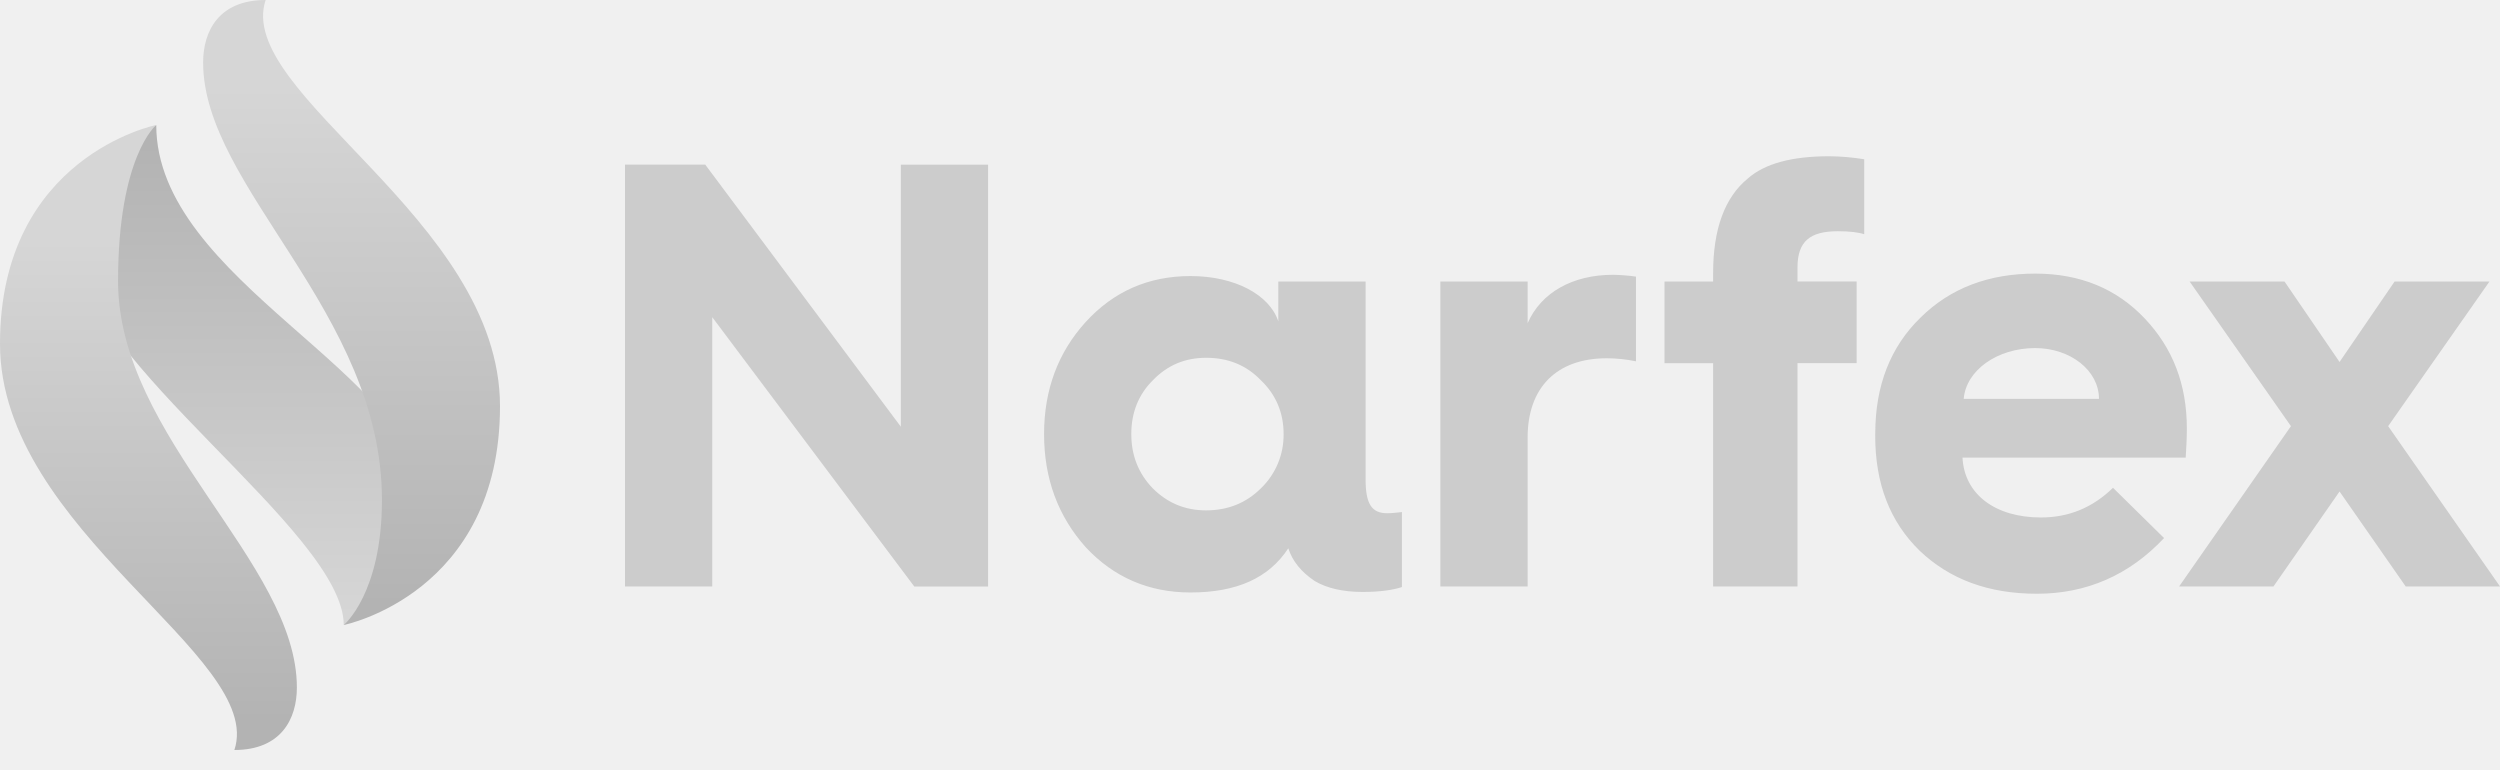
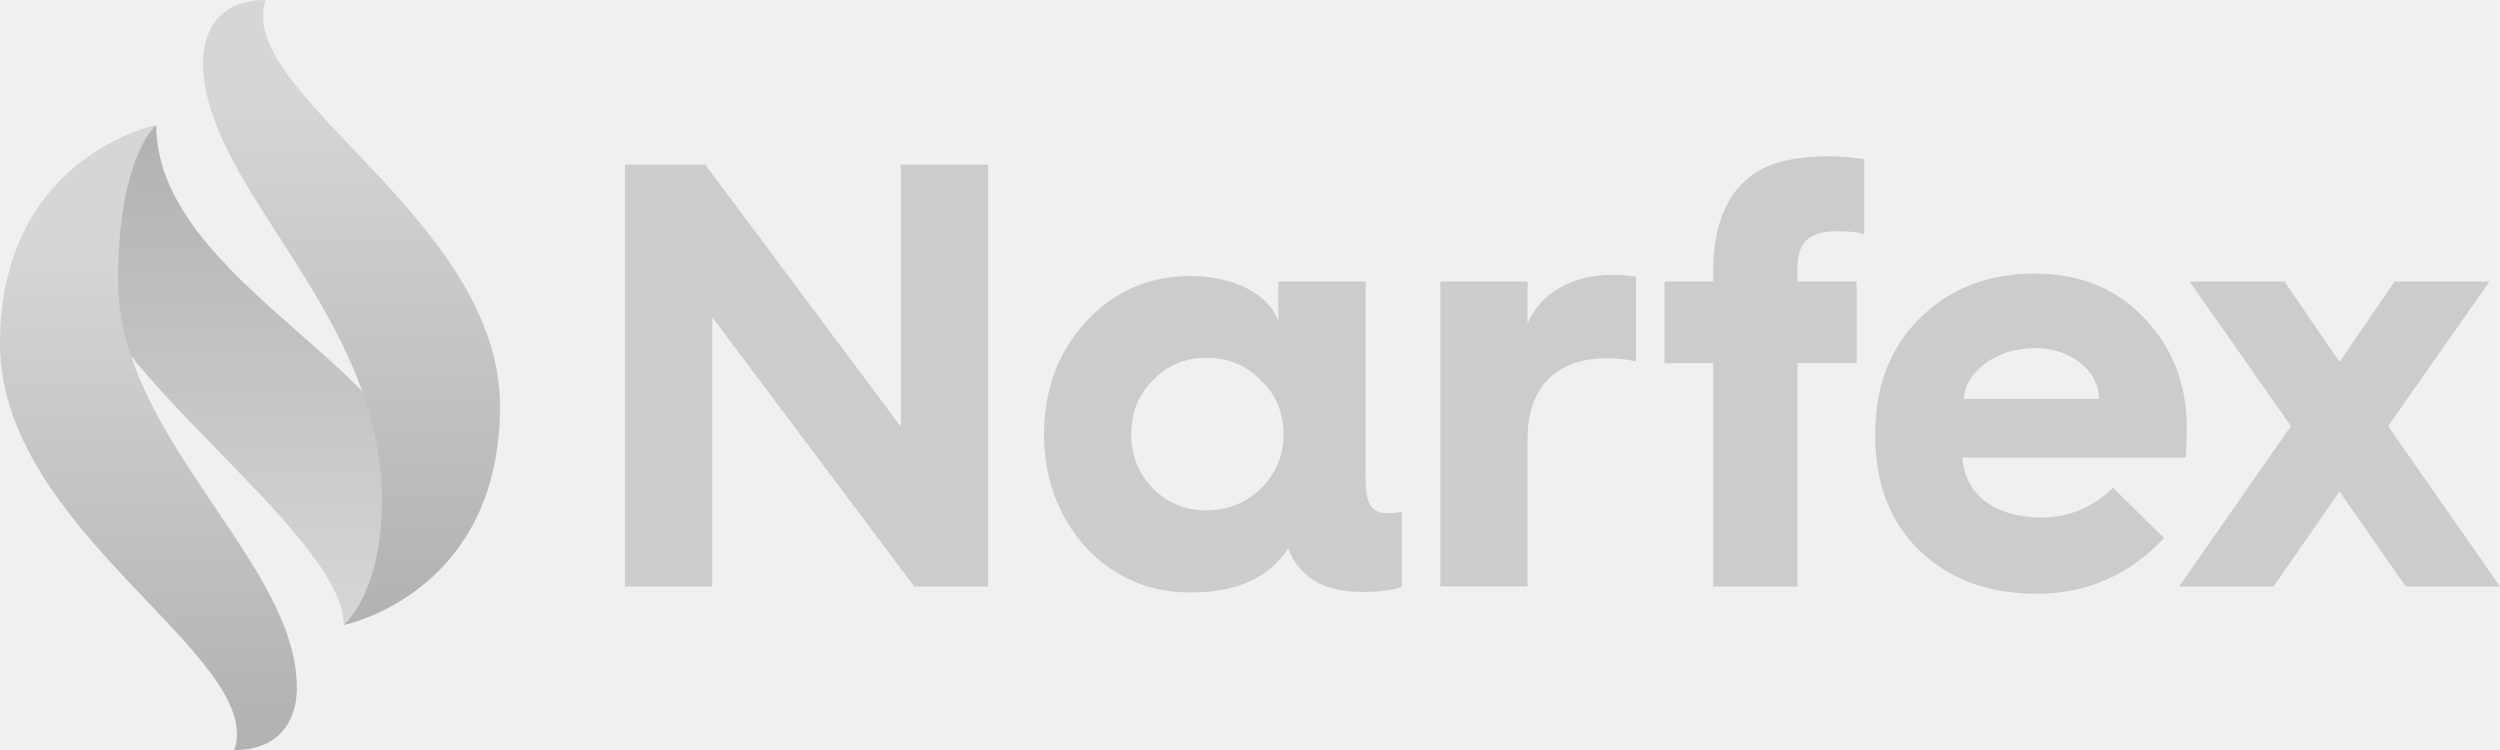
- <svg xmlns="http://www.w3.org/2000/svg" width="104" height="32" fill="none">
+ <svg xmlns="http://www.w3.org/2000/svg" viewBox="0 0 130 39" fill="none">
  <g clip-path="url(#clip0)">
-     <path d="M14.3 26c0-3.9-11.05-11.05-11.05-15.6 0-3.25 3.25-5.2 3.25-5.2 0 6.5 11.05 10.4 11.05 15.6 0 3.9-3.25 5.2-3.25 5.2z" fill="url(#paint0_linear)" />
-     <path d="M9.75 31.2C11.05 27.3 0 22.1 0 14.3c0-7.8 6.5-9.1 6.5-9.1s-1.589 1.292-1.589 6.5c0 6.5 7.439 11.7 7.439 16.9 0 1.3-.65 2.6-2.6 2.6z" fill="url(#paint1_linear)" />
-     <path d="M11.05 0c-1.3 3.9 9.75 9.1 9.75 16.9 0 7.8-6.5 9.1-6.5 9.1s1.589-1.3 1.589-5.2c0-7.8-7.439-13-7.439-18.2 0-1.3.65-2.6 2.6-2.6z" fill="url(#paint2_linear)" />
-     <path d="M26 24.398V6.848h3.338l8.137 10.903v-10.9h3.63V24.4h-3.07L29.63 13.195v11.203H26zM45.163 13.397c1.17-1.284 2.63-1.913 4.361-1.913 1.851 0 3.289.78 3.654 1.885v-1.658h3.631v8.23c0 1.008.243 1.41.901 1.41.17 0 .39-.025.61-.049v3.12c-.39.127-.927.203-1.634.203-.803 0-1.486-.151-1.997-.456-.56-.377-.926-.83-1.096-1.36-.805 1.236-2.145 1.838-4.069 1.838-1.73 0-3.191-.628-4.36-1.885-1.146-1.284-1.731-2.845-1.731-4.708 0-1.838.585-3.398 1.73-4.657zm7.285 6.923a3.08 3.08 0 00.95-2.266c0-.882-.317-1.636-.95-2.24-.61-.63-1.365-.93-2.269-.93-.877 0-1.608.303-2.217.932-.609.604-.9 1.359-.9 2.24 0 .882.291 1.638.9 2.266.61.605 1.34.91 2.217.91.904-.003 1.66-.308 2.269-.912zM59.919 24.398V11.711h3.63v1.735c.56-1.283 1.877-2.015 3.557-2.015.318.006.635.031.95.076v3.524a6.059 6.059 0 00-1.217-.127c-2.072 0-3.29 1.21-3.29 3.298v6.194l-3.63.002zM71.266 24.398v-9.29h-2.022v-3.397h2.022v-.353c0-1.837.487-3.147 1.438-3.928.706-.628 1.85-.93 3.387-.93.49.004.978.046 1.46.125v3.12c-.218-.076-.584-.126-1.095-.126-1.17 0-1.68.428-1.68 1.51v.58h2.46v3.398h-2.46v9.291h-3.51zM78.011 18.029c0-1.988.633-3.6 1.876-4.81 1.242-1.235 2.851-1.837 4.776-1.837 1.876 0 3.386.63 4.555 1.863 1.169 1.234 1.755 2.743 1.755 4.58 0 .429-.025.833-.048 1.21H81.64c.073 1.51 1.34 2.492 3.265 2.492 1.145 0 2.145-.403 2.996-1.235l2.124 2.091c-1.44 1.537-3.22 2.317-5.29 2.317-2.022 0-3.63-.604-4.874-1.787-1.243-1.209-1.852-2.795-1.852-4.784l.002-.1zm9.307-1.436c0-1.183-1.194-2.113-2.655-2.113-1.584 0-2.875.93-2.973 2.113h5.628z" fill="#CCC" />
-     <path d="M90.65 24.398l4.653-6.67-4.215-6.017h3.948l2.289 3.347 2.29-3.347h3.947l-4.215 6.017 4.654 6.67h-3.923l-2.753-3.952-2.75 3.952H90.65z" fill="#CCC" />
+     <path d="M17.875 32.5c0-4.875-13.813-13.813-13.813-19.5 0-4.063 4.063-6.5 4.063-6.5 0 8.125 13.813 13 13.813 19.5 0 4.875-4.063 6.5-4.063 6.5z" fill="url(#paint0_linear)" />
+     <path d="M12.188 39C13.812 34.125 0 27.625 0 17.875S8.125 6.5 8.125 6.5s-1.986 1.615-1.986 8.125c0 8.125 9.298 14.625 9.298 21.125 0 1.625-.812 3.25-3.25 3.25z" fill="url(#paint1_linear)" />
+     <path d="M13.813 0C12.187 4.875 26 11.375 26 21.125S17.875 32.5 17.875 32.5s1.986-1.625 1.986-6.5c0-9.75-9.299-16.25-9.299-22.75 0-1.625.813-3.25 3.25-3.25z" fill="url(#paint2_linear)" />
+     <path d="M32.5 30.498V8.56h4.172l10.172 13.63V8.563h4.538V30.5h-3.839L37.037 16.494v14.004H32.5zM56.454 16.746c1.462-1.605 3.288-2.39 5.451-2.39 2.314 0 4.111.974 4.568 2.356v-2.073h4.538v10.288c0 1.26.304 1.762 1.127 1.762.212 0 .487-.03.76-.061v3.9c-.487.159-1.157.253-2.04.253-1.004 0-1.858-.189-2.497-.569-.7-.471-1.157-1.038-1.37-1.7-1.006 1.544-2.681 2.297-5.086 2.297-2.163 0-3.99-.786-5.451-2.356-1.432-1.606-2.163-3.556-2.163-5.886 0-2.297.731-4.248 2.163-5.82zM65.56 25.4a3.85 3.85 0 001.187-2.833c0-1.102-.396-2.045-1.187-2.8-.763-.787-1.706-1.16-2.836-1.16-1.096 0-2.01.376-2.771 1.163-.762.755-1.127 1.699-1.127 2.8 0 1.102.365 2.047 1.127 2.833.76.756 1.675 1.137 2.771 1.137 1.13-.004 2.075-.384 2.836-1.14zM74.898 30.498v-15.86h4.538v2.17c.701-1.604 2.346-2.519 4.446-2.519.398.007.795.039 1.188.095v4.405a7.577 7.577 0 00-1.522-.159c-2.59 0-4.112 1.513-4.112 4.123v7.742l-4.538.003zM89.083 30.498V18.886h-2.528v-4.247h2.528v-.441c0-2.297.609-3.934 1.797-4.91.883-.786 2.313-1.163 4.234-1.163.611.005 1.222.057 1.826.156v3.9c-.274-.094-.731-.158-1.37-.158-1.462 0-2.1.536-2.1 1.89v.723h3.074v4.247H93.47v11.615h-4.386zM97.514 22.536c0-2.485.791-4.5 2.345-6.012 1.553-1.544 3.564-2.297 5.969-2.297 2.345 0 4.234.787 5.694 2.33 1.461 1.541 2.194 3.428 2.194 5.725 0 .535-.031 1.04-.06 1.512H102.05c.091 1.887 1.675 3.115 4.082 3.115 1.43 0 2.681-.504 3.744-1.544l2.656 2.614c-1.8 1.92-4.025 2.896-6.613 2.896-2.527 0-4.537-.755-6.093-2.234-1.554-1.51-2.314-3.493-2.314-5.98l.002-.125zm11.634-1.795c0-1.478-1.493-2.641-3.32-2.641-1.98 0-3.593 1.163-3.715 2.641h7.035z" fill="#CCC" />
+     <path d="M113.312 30.498l5.816-8.339-5.268-7.52h4.934l2.862 4.184 2.863-4.184h4.934l-5.269 7.52 5.817 8.34h-4.903l-3.442-4.942-3.436 4.941h-4.908z" fill="#CCC" />
  </g>
  <defs>
-     <linearGradient id="paint0_linear" x1="10.4" y1="25.6" x2="10.4" y2="6" gradientUnits="userSpaceOnUse">
+     <linearGradient id="paint0_linear" x1="13" y1="32" x2="13" y2="7.5" gradientUnits="userSpaceOnUse">
      <stop stop-color="#D6D6D6" />
      <stop offset="1" stop-color="#B3B3B3" />
    </linearGradient>
-     <linearGradient id="paint1_linear" x1="6.175" y1="30" x2="6.175" y2="10" gradientUnits="userSpaceOnUse">
+     <linearGradient id="paint1_linear" x1="7.719" y1="37.5" x2="7.719" y2="12.5" gradientUnits="userSpaceOnUse">
      <stop stop-color="#B3B3B3" />
      <stop offset="1" stop-color="#D6D6D6" />
    </linearGradient>
-     <linearGradient id="paint2_linear" x1="14.625" y1="25.2" x2="14.625" y2="3.6" gradientUnits="userSpaceOnUse">
+     <linearGradient id="paint2_linear" x1="18.281" y1="31.5" x2="18.281" y2="4.5" gradientUnits="userSpaceOnUse">
      <stop stop-color="#B3B3B3" />
      <stop offset="1" stop-color="#D6D6D6" />
    </linearGradient>
    <clipPath id="clip0">
-       <path fill="#fff" d="M0 0h104v31.2H0z" />
+       <path fill="#fff" d="M0 0h130v39H0z" />
    </clipPath>
  </defs>
</svg>
